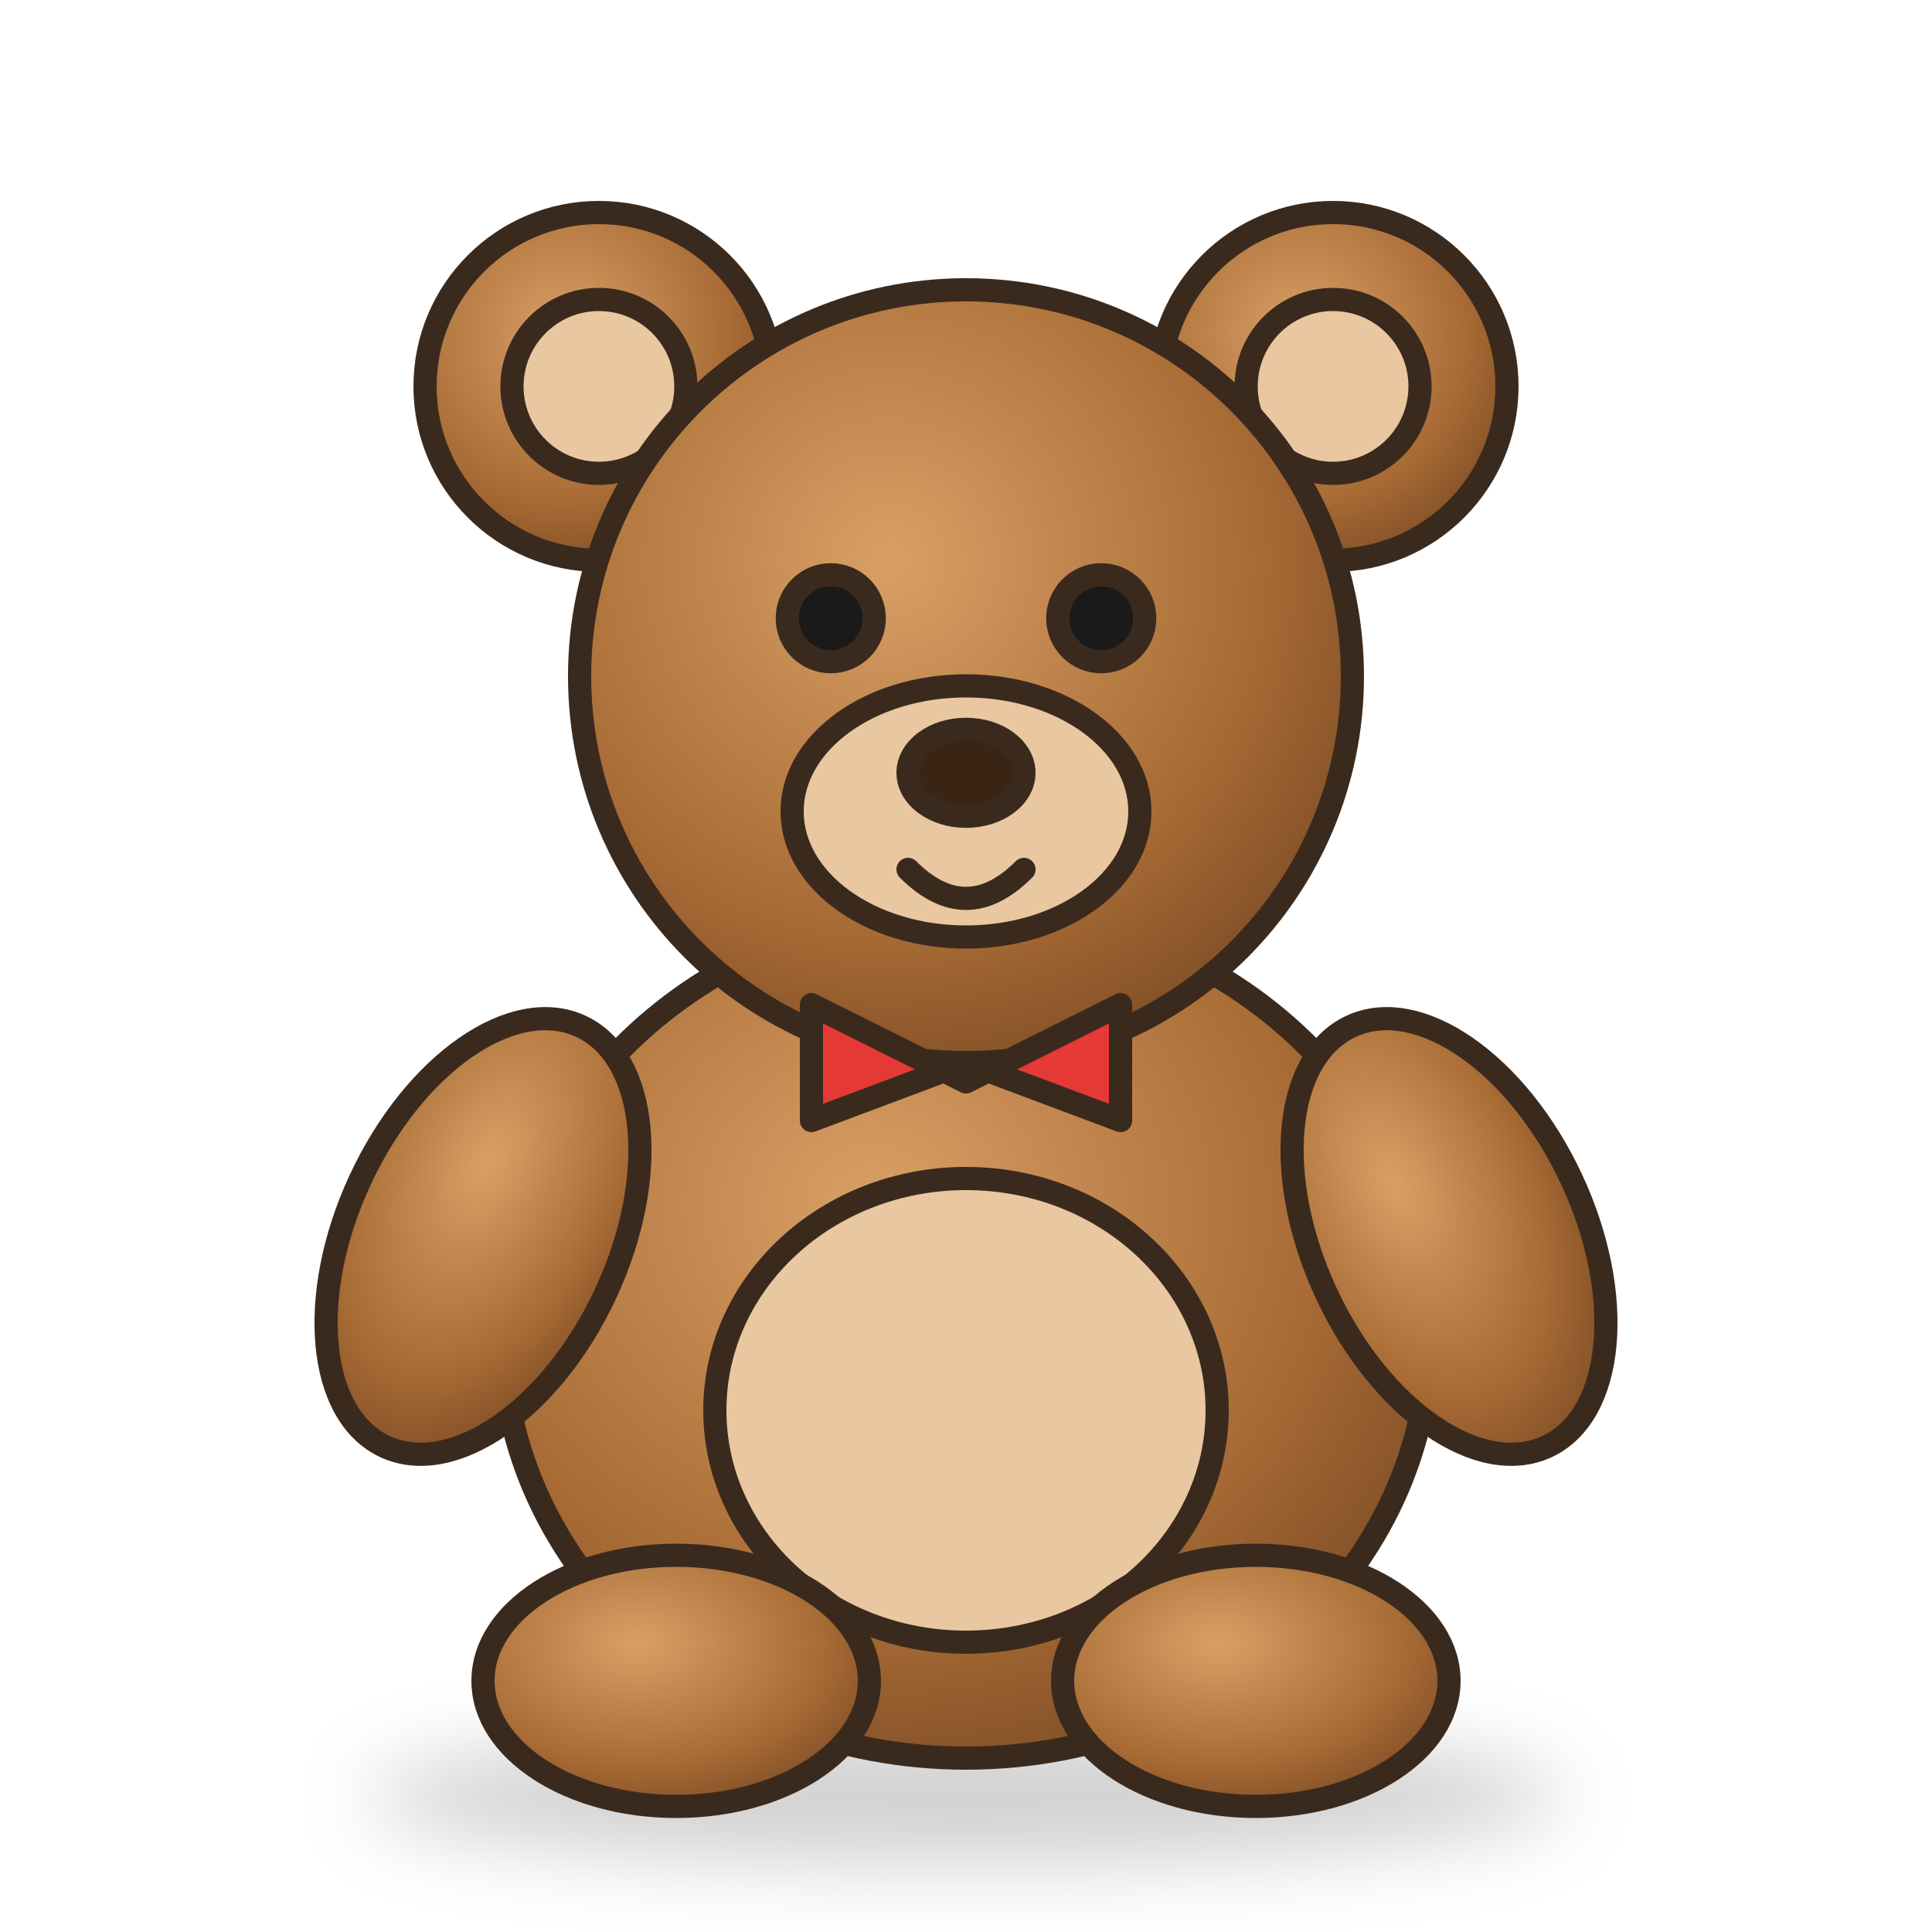
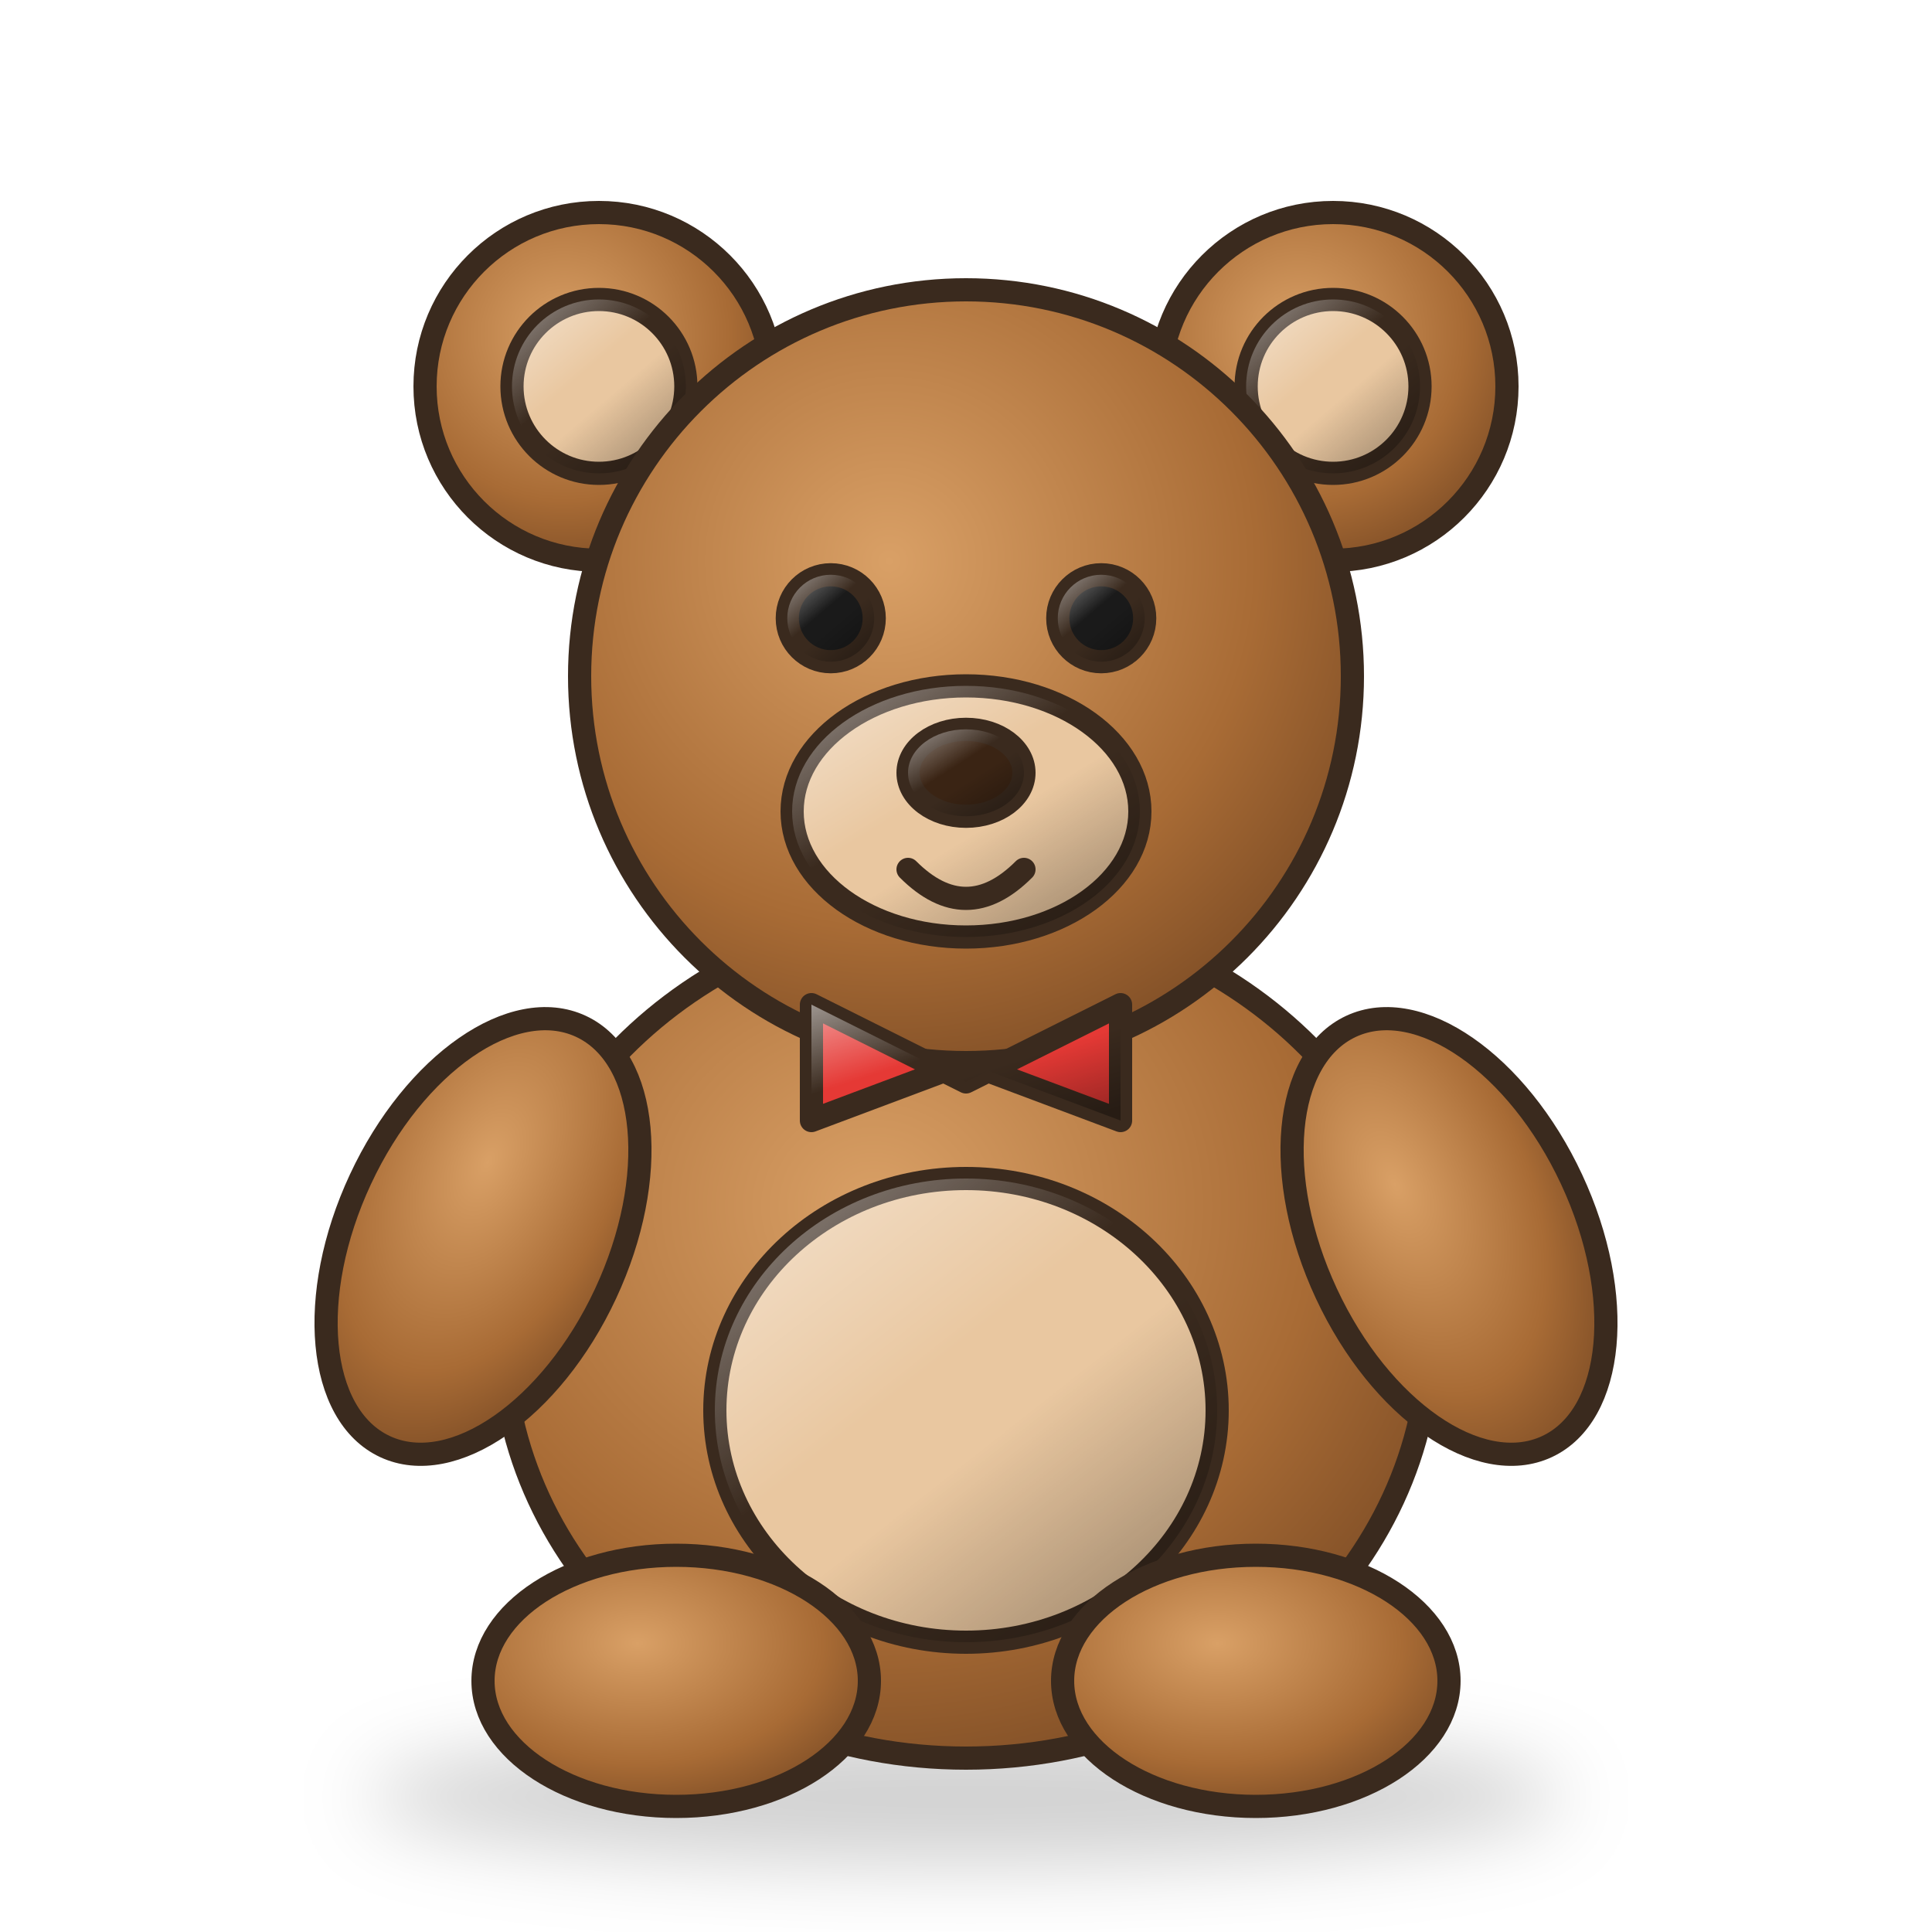
<svg xmlns="http://www.w3.org/2000/svg" width="200" height="200" viewBox="0 0 200 200" role="img" aria-label="Kuscheltier">
  <defs>
    <filter id="weich" x="-50%" y="-50%" width="200%" height="200%">
      <feGaussianBlur stdDeviation="4" />
    </filter>
+     <linearGradient id="licht" x1="0" y1="0" x2=".85" y2="1">
+       <stop offset="0" stop-color="#fff" stop-opacity=".5" />
+       <stop offset=".45" stop-color="#fff" stop-opacity="0" />
+       <stop offset=".6" stop-color="#000" stop-opacity="0" />
+       <stop offset="1" stop-color="#000" stop-opacity=".32" />
+     </linearGradient>
    <radialGradient id="fe" cx="0.4" cy="0.35" r="0.8">
      <stop offset="0" stop-color="#d9a066" />
      <stop offset="0.6" stop-color="#a86b35" />
      <stop offset="1" stop-color="#6e4220" />
    </radialGradient>
  </defs>
  <ellipse cx="100" cy="186" rx="62" ry="7" fill="#000" opacity=".18" filter="url(#weich)" />
  <g stroke="#3a2a1e" stroke-width="2.4" stroke-linejoin="round" stroke-linecap="round">
    <circle cx="62" cy="40" r="18" fill="url(#fe)" />
    <circle cx="138" cy="40" r="18" fill="url(#fe)" />
    <circle cx="62" cy="40" r="9" fill="#e9c7a0" />
+     <circle cx="62" cy="40" r="9" fill="url(#licht)" stroke="none" />
    <circle cx="138" cy="40" r="9" fill="#e9c7a0" />
+     <circle cx="138" cy="40" r="9" fill="url(#licht)" stroke="none" />
    <ellipse cx="100" cy="138" rx="48" ry="44" fill="url(#fe)" />
    <ellipse cx="100" cy="146" rx="26" ry="24" fill="#e9c7a0" />
+     <ellipse cx="100" cy="146" rx="26" ry="24" fill="url(#licht)" stroke="none" />
    <ellipse cx="50" cy="128" rx="14" ry="24" fill="url(#fe)" transform="rotate(25 50 128)" />
    <ellipse cx="150" cy="128" rx="14" ry="24" fill="url(#fe)" transform="rotate(-25 150 128)" />
    <ellipse cx="70" cy="174" rx="20" ry="13" fill="url(#fe)" />
    <ellipse cx="130" cy="174" rx="20" ry="13" fill="url(#fe)" />
    <circle cx="100" cy="70" r="40" fill="url(#fe)" />
    <ellipse cx="100" cy="84" rx="18" ry="13" fill="#e9c7a0" />
+     <ellipse cx="100" cy="84" rx="18" ry="13" fill="url(#licht)" stroke="none" />
    <circle cx="86" cy="64" r="4.5" fill="#1a1a1a" />
+     <circle cx="86" cy="64" r="4.5" fill="url(#licht)" stroke="none" />
    <circle cx="114" cy="64" r="4.5" fill="#1a1a1a" />
+     <circle cx="114" cy="64" r="4.5" fill="url(#licht)" stroke="none" />
    <ellipse cx="100" cy="80" rx="6" ry="4.5" fill="#3a2414" />
+     <ellipse cx="100" cy="80" rx="6" ry="4.5" fill="url(#licht)" stroke="none" />
    <path d="M94 90 C 98 94, 102 94, 106 90" fill="none" />
    <path d="M84 104 L100 112 L116 104 L116 116 L100 110 L84 116 Z" fill="#e53935" />
+     <path d="M84 104 L100 112 L116 104 L116 116 L100 110 L84 116 Z" fill="url(#licht)" stroke="none" />
  </g>
</svg>
